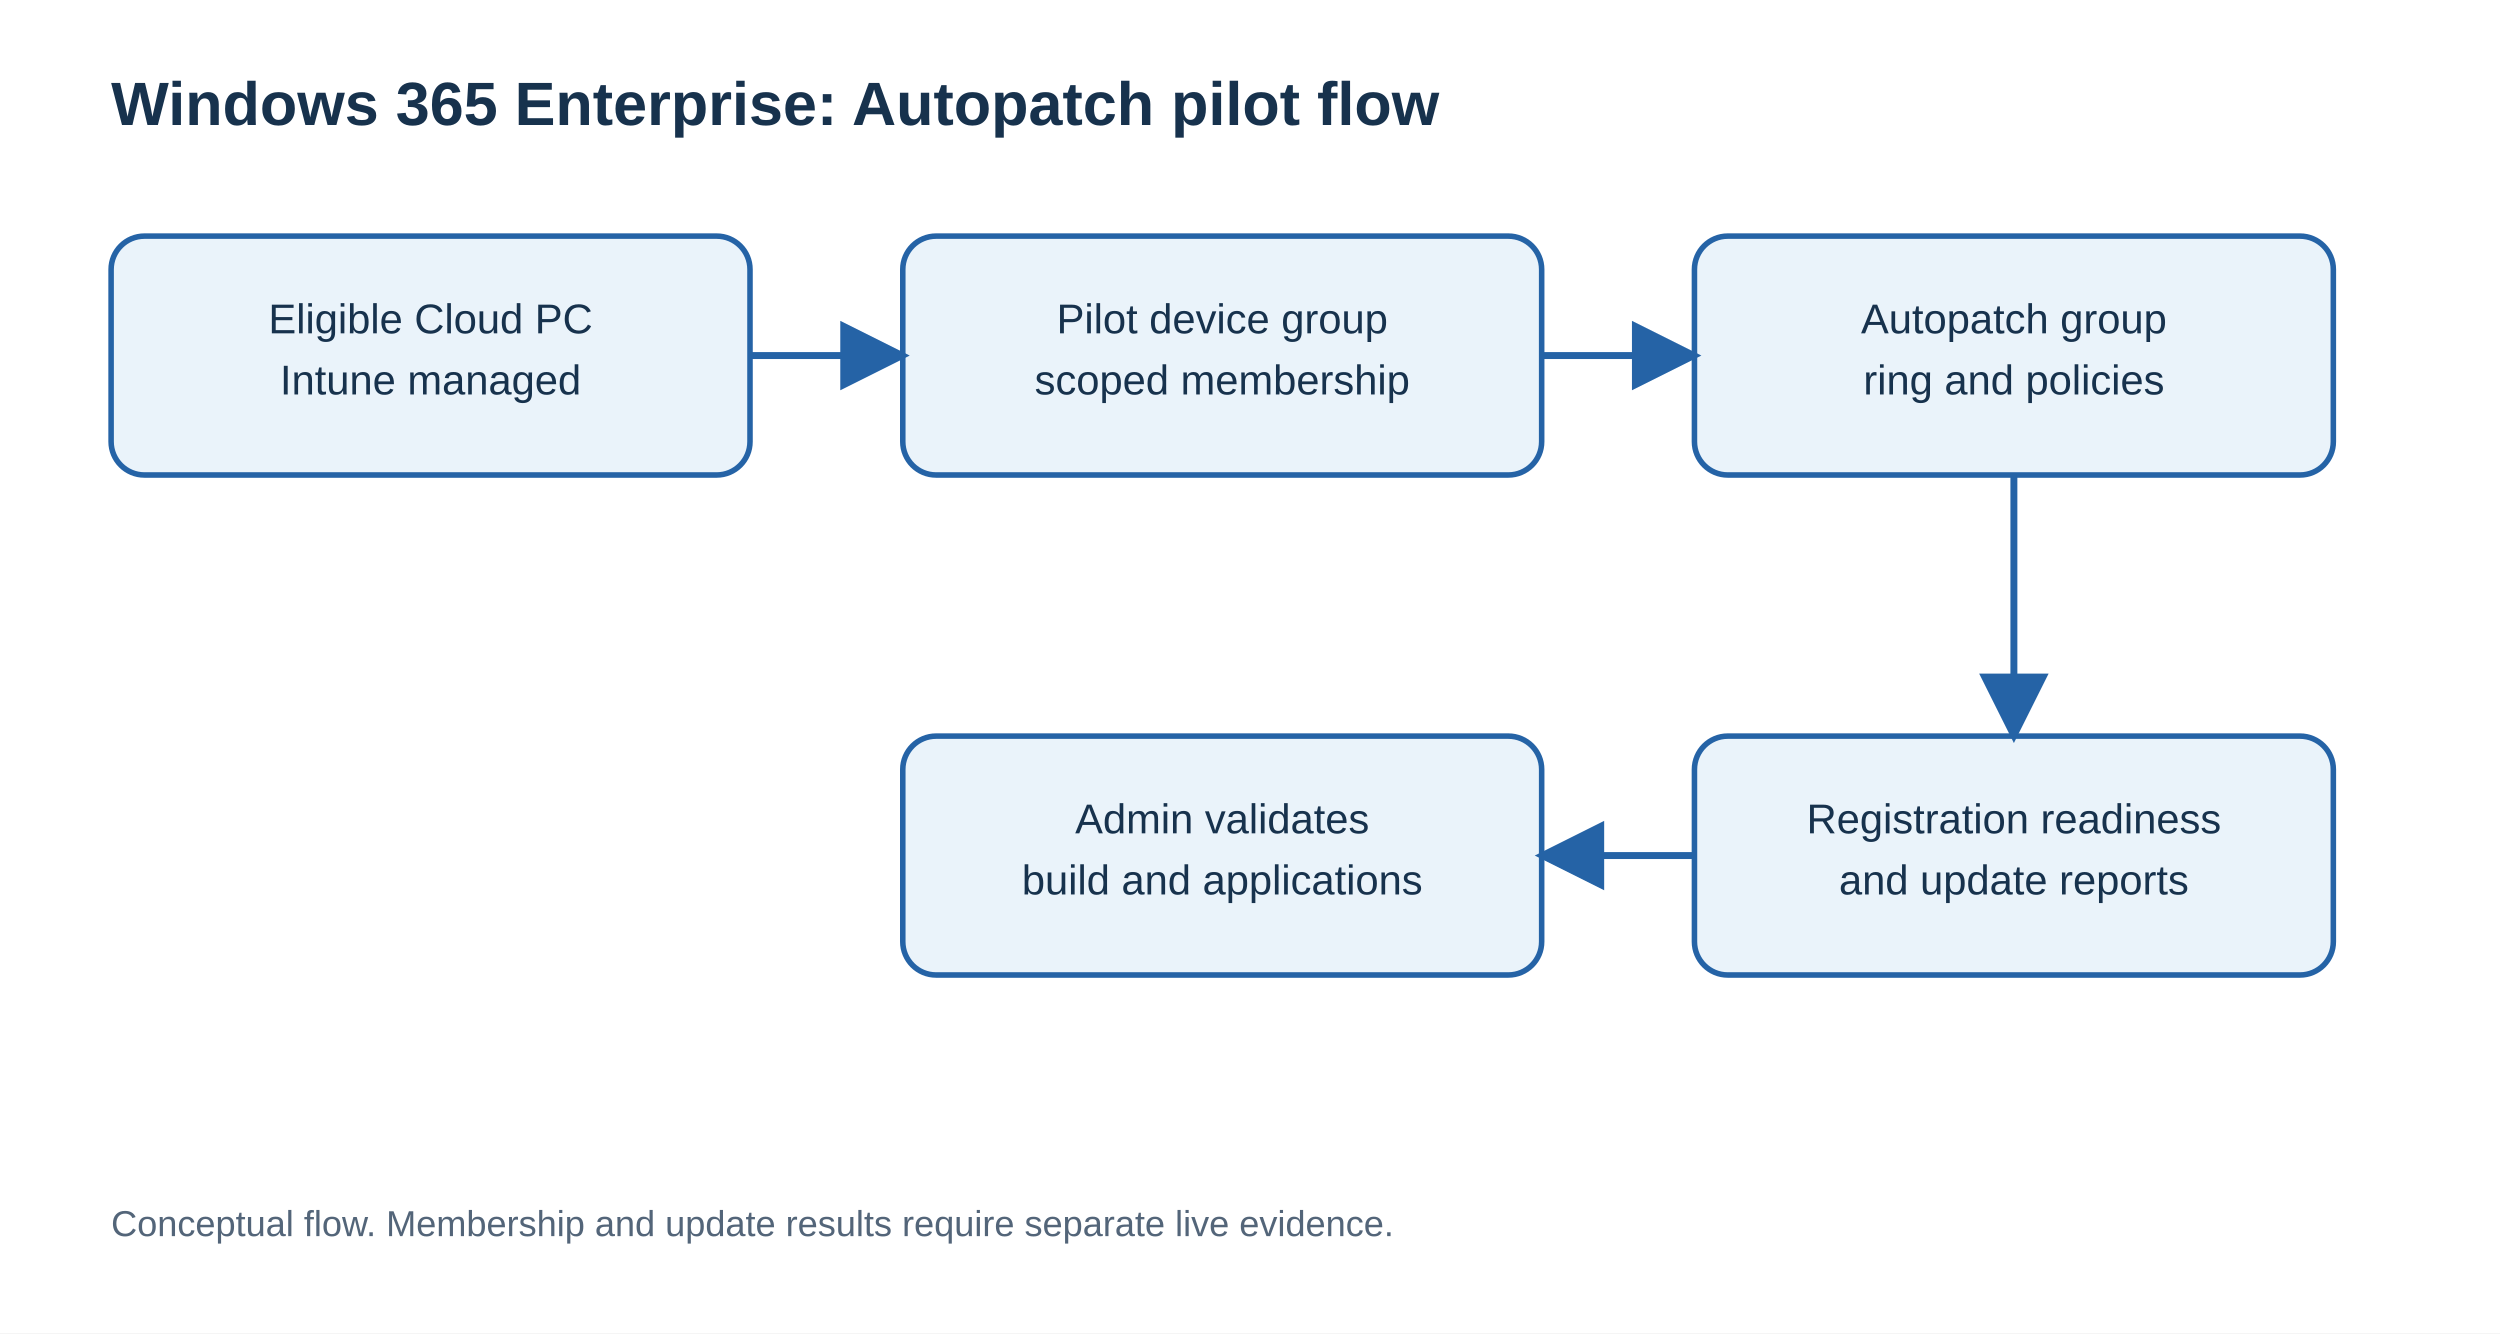
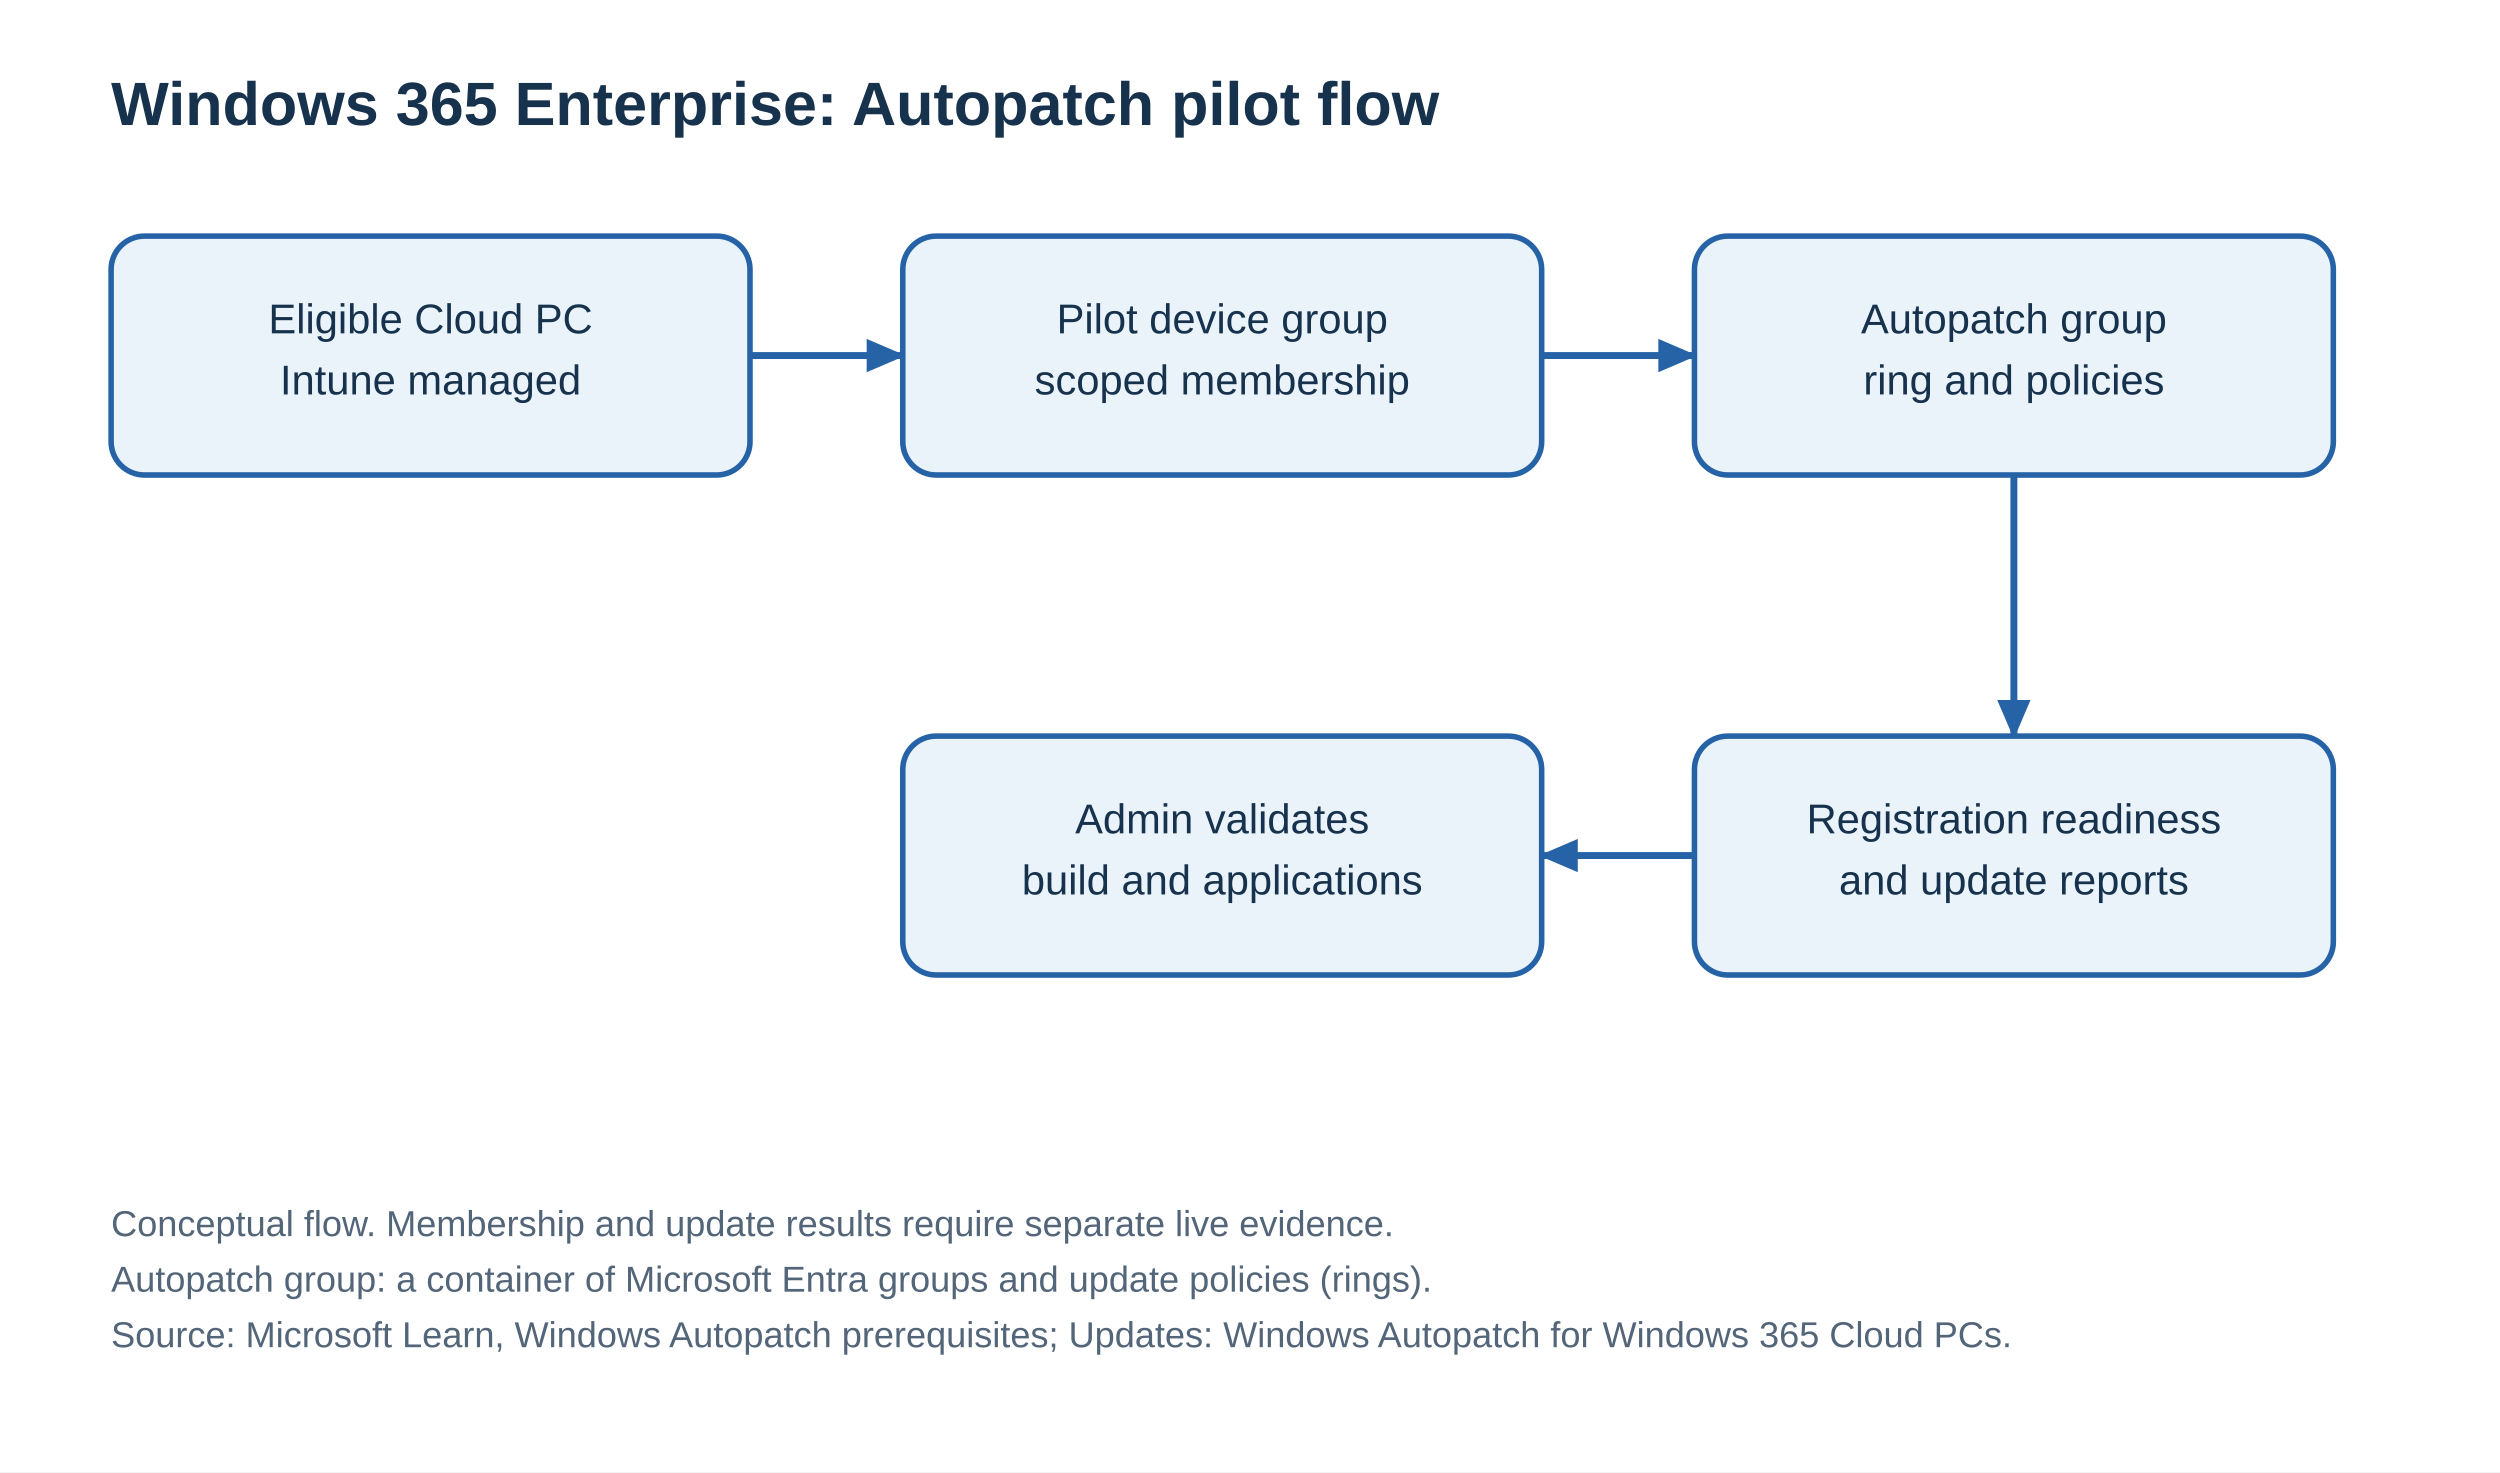
- <svg xmlns="http://www.w3.org/2000/svg" viewBox="0 0 900 480" width="900" height="480">
-   <rect width="900" height="480" fill="white" />
+ <svg xmlns="http://www.w3.org/2000/svg" viewBox="0 0 900 530" width="900" height="530">
+   <rect width="900" height="530" fill="white" />
  <text x="40" y="45" font-family="Arial" font-size="22" font-weight="bold" fill="#17324D">Windows 365 Enterprise: Autopatch pilot flow</text>
  <defs>
-     <marker id="a" markerWidth="10" markerHeight="10" refX="9" refY="5" orient="auto">
-       <path d="M0 0 L10 5 L0 10 Z" fill="#2563A6" />
+     <marker id="a" markerUnits="userSpaceOnUse" markerWidth="14" markerHeight="12" refX="13" refY="6" orient="auto" viewBox="0 0 14 12">
+       <path d="M0 0L14 6 0 12z" fill="#2563A6" />
    </marker>
  </defs>
  <rect x="40" y="85" width="230" height="86" rx="12" fill="#EAF3FA" stroke="#2563A6" stroke-width="2" />
  <text x="155" y="120" text-anchor="middle" font-family="Arial" font-size="15" fill="#17324D">Eligible Cloud PC</text>
  <text x="155" y="142" text-anchor="middle" font-family="Arial" font-size="15" fill="#17324D">Intune managed</text>
  <rect x="325" y="85" width="230" height="86" rx="12" fill="#EAF3FA" stroke="#2563A6" stroke-width="2" />
  <text x="440" y="120" text-anchor="middle" font-family="Arial" font-size="15" fill="#17324D">Pilot device group</text>
  <text x="440" y="142" text-anchor="middle" font-family="Arial" font-size="15" fill="#17324D">scoped membership</text>
  <rect x="610" y="85" width="230" height="86" rx="12" fill="#EAF3FA" stroke="#2563A6" stroke-width="2" />
  <text x="725" y="120" text-anchor="middle" font-family="Arial" font-size="15" fill="#17324D">Autopatch group</text>
  <text x="725" y="142" text-anchor="middle" font-family="Arial" font-size="15" fill="#17324D">ring and policies</text>
  <rect x="610" y="265" width="230" height="86" rx="12" fill="#EAF3FA" stroke="#2563A6" stroke-width="2" />
  <text x="725" y="300" text-anchor="middle" font-family="Arial" font-size="15" fill="#17324D">Registration readiness</text>
  <text x="725" y="322" text-anchor="middle" font-family="Arial" font-size="15" fill="#17324D">and update reports</text>
  <rect x="325" y="265" width="230" height="86" rx="12" fill="#EAF3FA" stroke="#2563A6" stroke-width="2" />
  <text x="440" y="300" text-anchor="middle" font-family="Arial" font-size="15" fill="#17324D">Admin validates</text>
  <text x="440" y="322" text-anchor="middle" font-family="Arial" font-size="15" fill="#17324D">build and applications</text>
  <path d="M270 128 L325 128" stroke="#2563A6" stroke-width="2.5" fill="none" marker-end="url(#a)" />
  <path d="M555 128 L610 128" stroke="#2563A6" stroke-width="2.5" fill="none" marker-end="url(#a)" />
  <path d="M725 171 L725 265" stroke="#2563A6" stroke-width="2.5" fill="none" marker-end="url(#a)" />
  <path d="M610 308 L555 308" stroke="#2563A6" stroke-width="2.5" fill="none" marker-end="url(#a)" />
  <text x="40" y="445" font-family="Arial" font-size="13" fill="#536579">Conceptual flow. Membership and update results require separate live evidence.</text>
+   <text x="40" y="465" text-anchor="start" font-family="'Segoe UI',Arial,Helvetica,sans-serif" font-size="13" fill="#536579">Autopatch group: a container of Microsoft Entra groups and update policies (rings).</text>
+   <text x="40" y="485" text-anchor="start" font-family="'Segoe UI',Arial,Helvetica,sans-serif" font-size="13" fill="#536579">Source: Microsoft Learn, Windows Autopatch prerequisites; Updates: Windows Autopatch for Windows 365 Cloud PCs.</text>
</svg>
